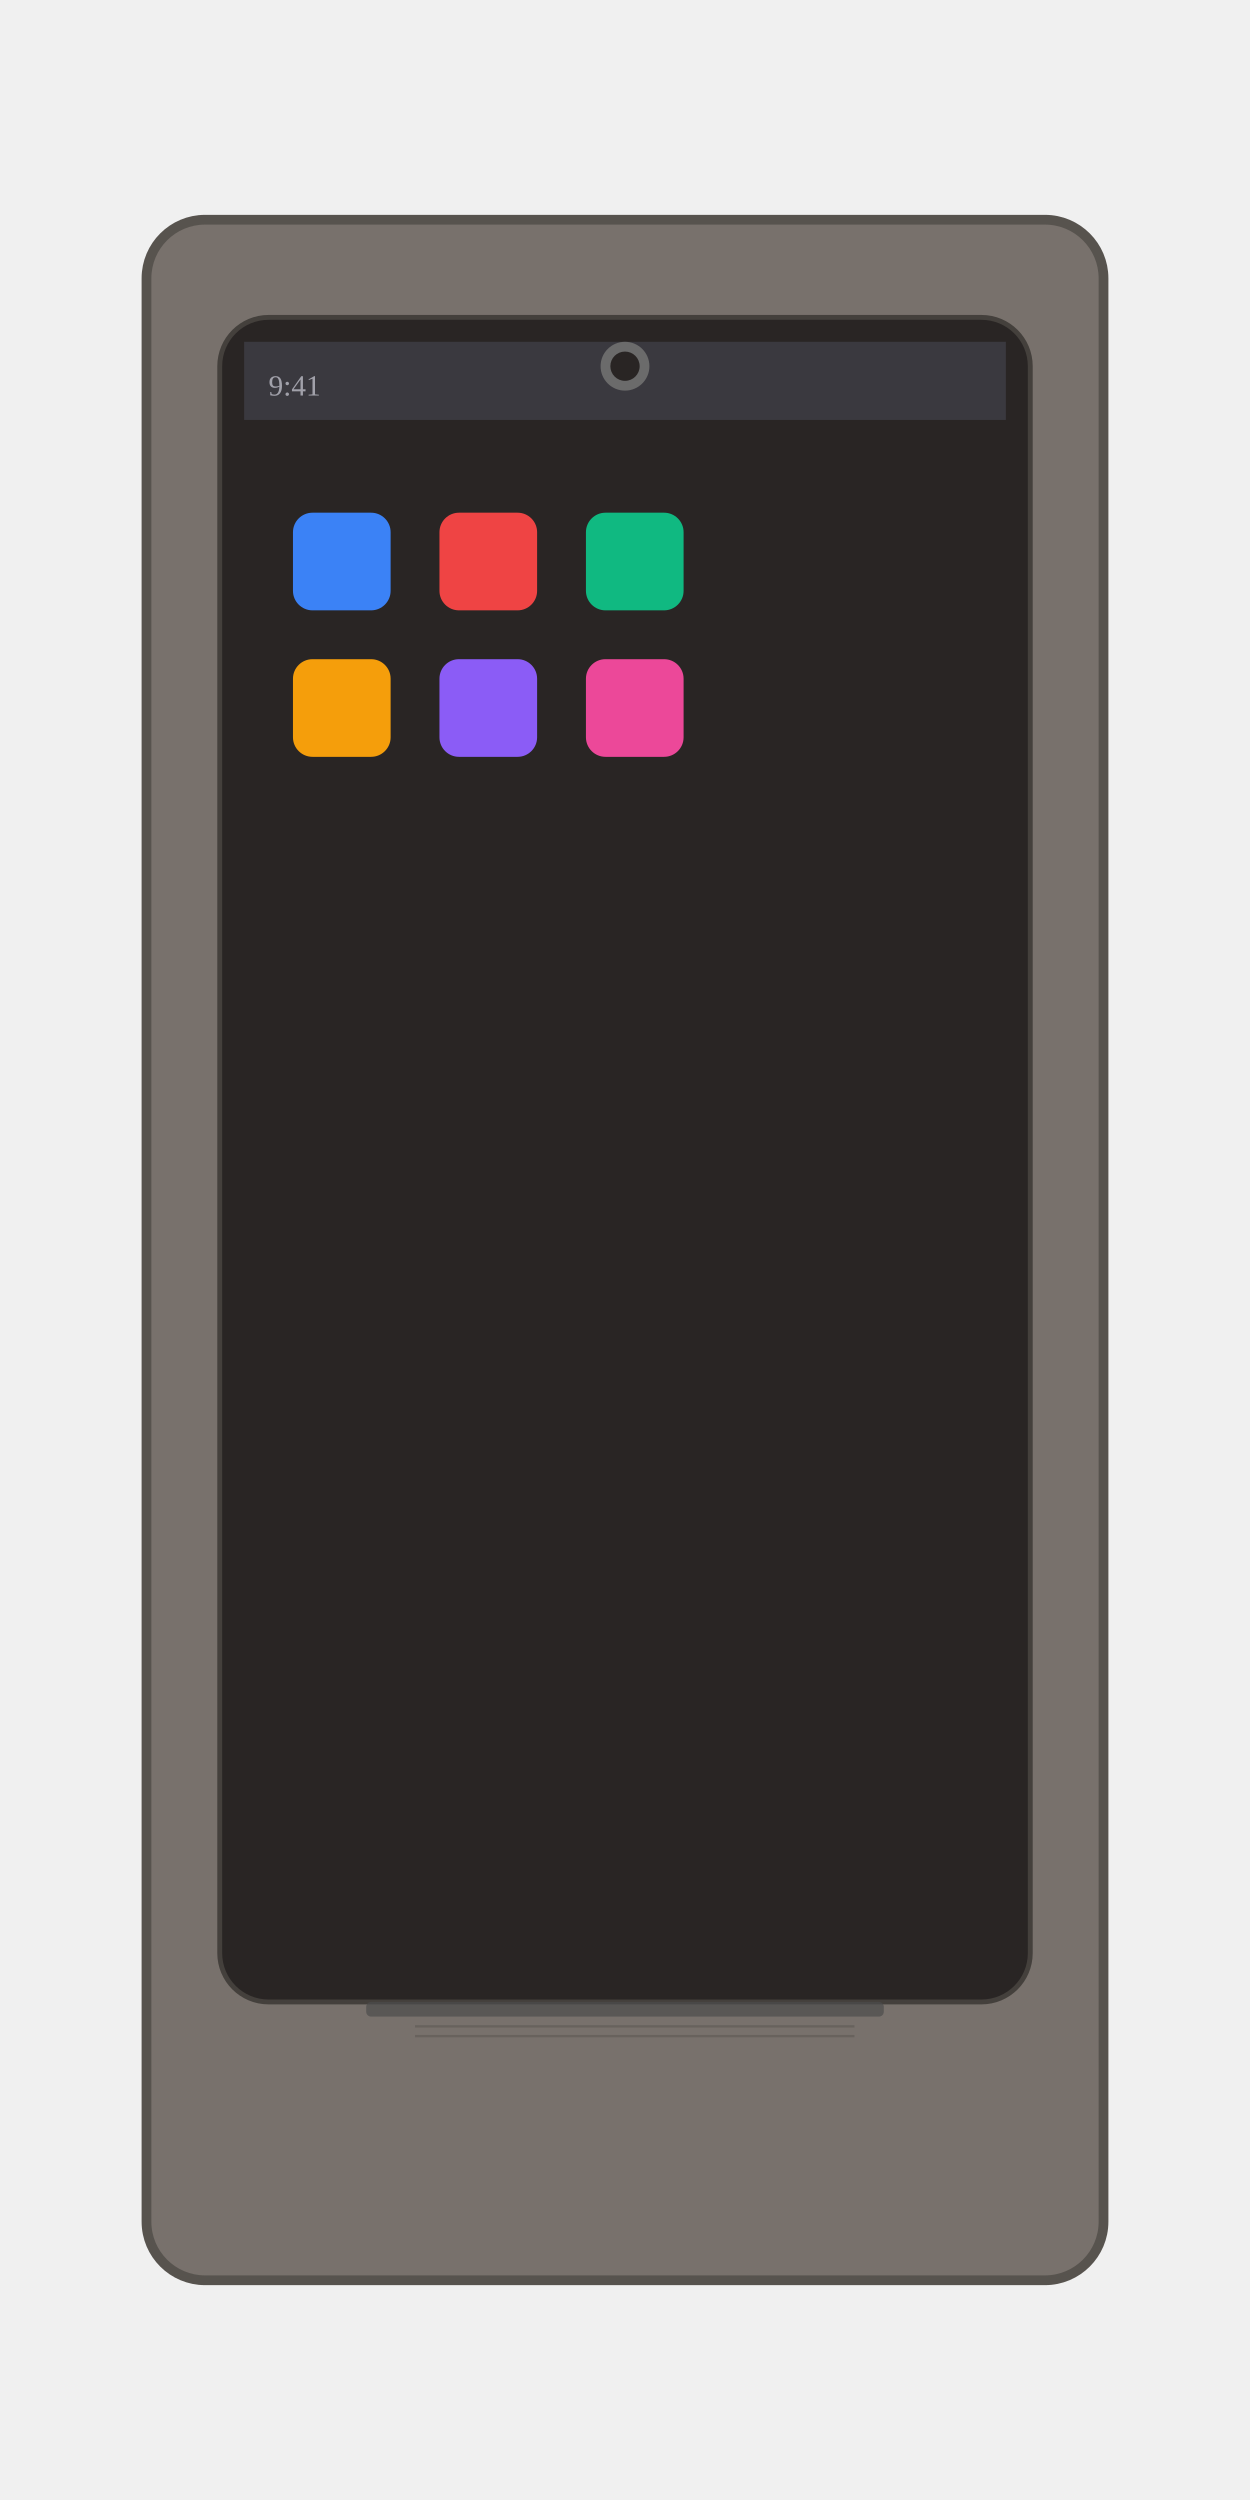
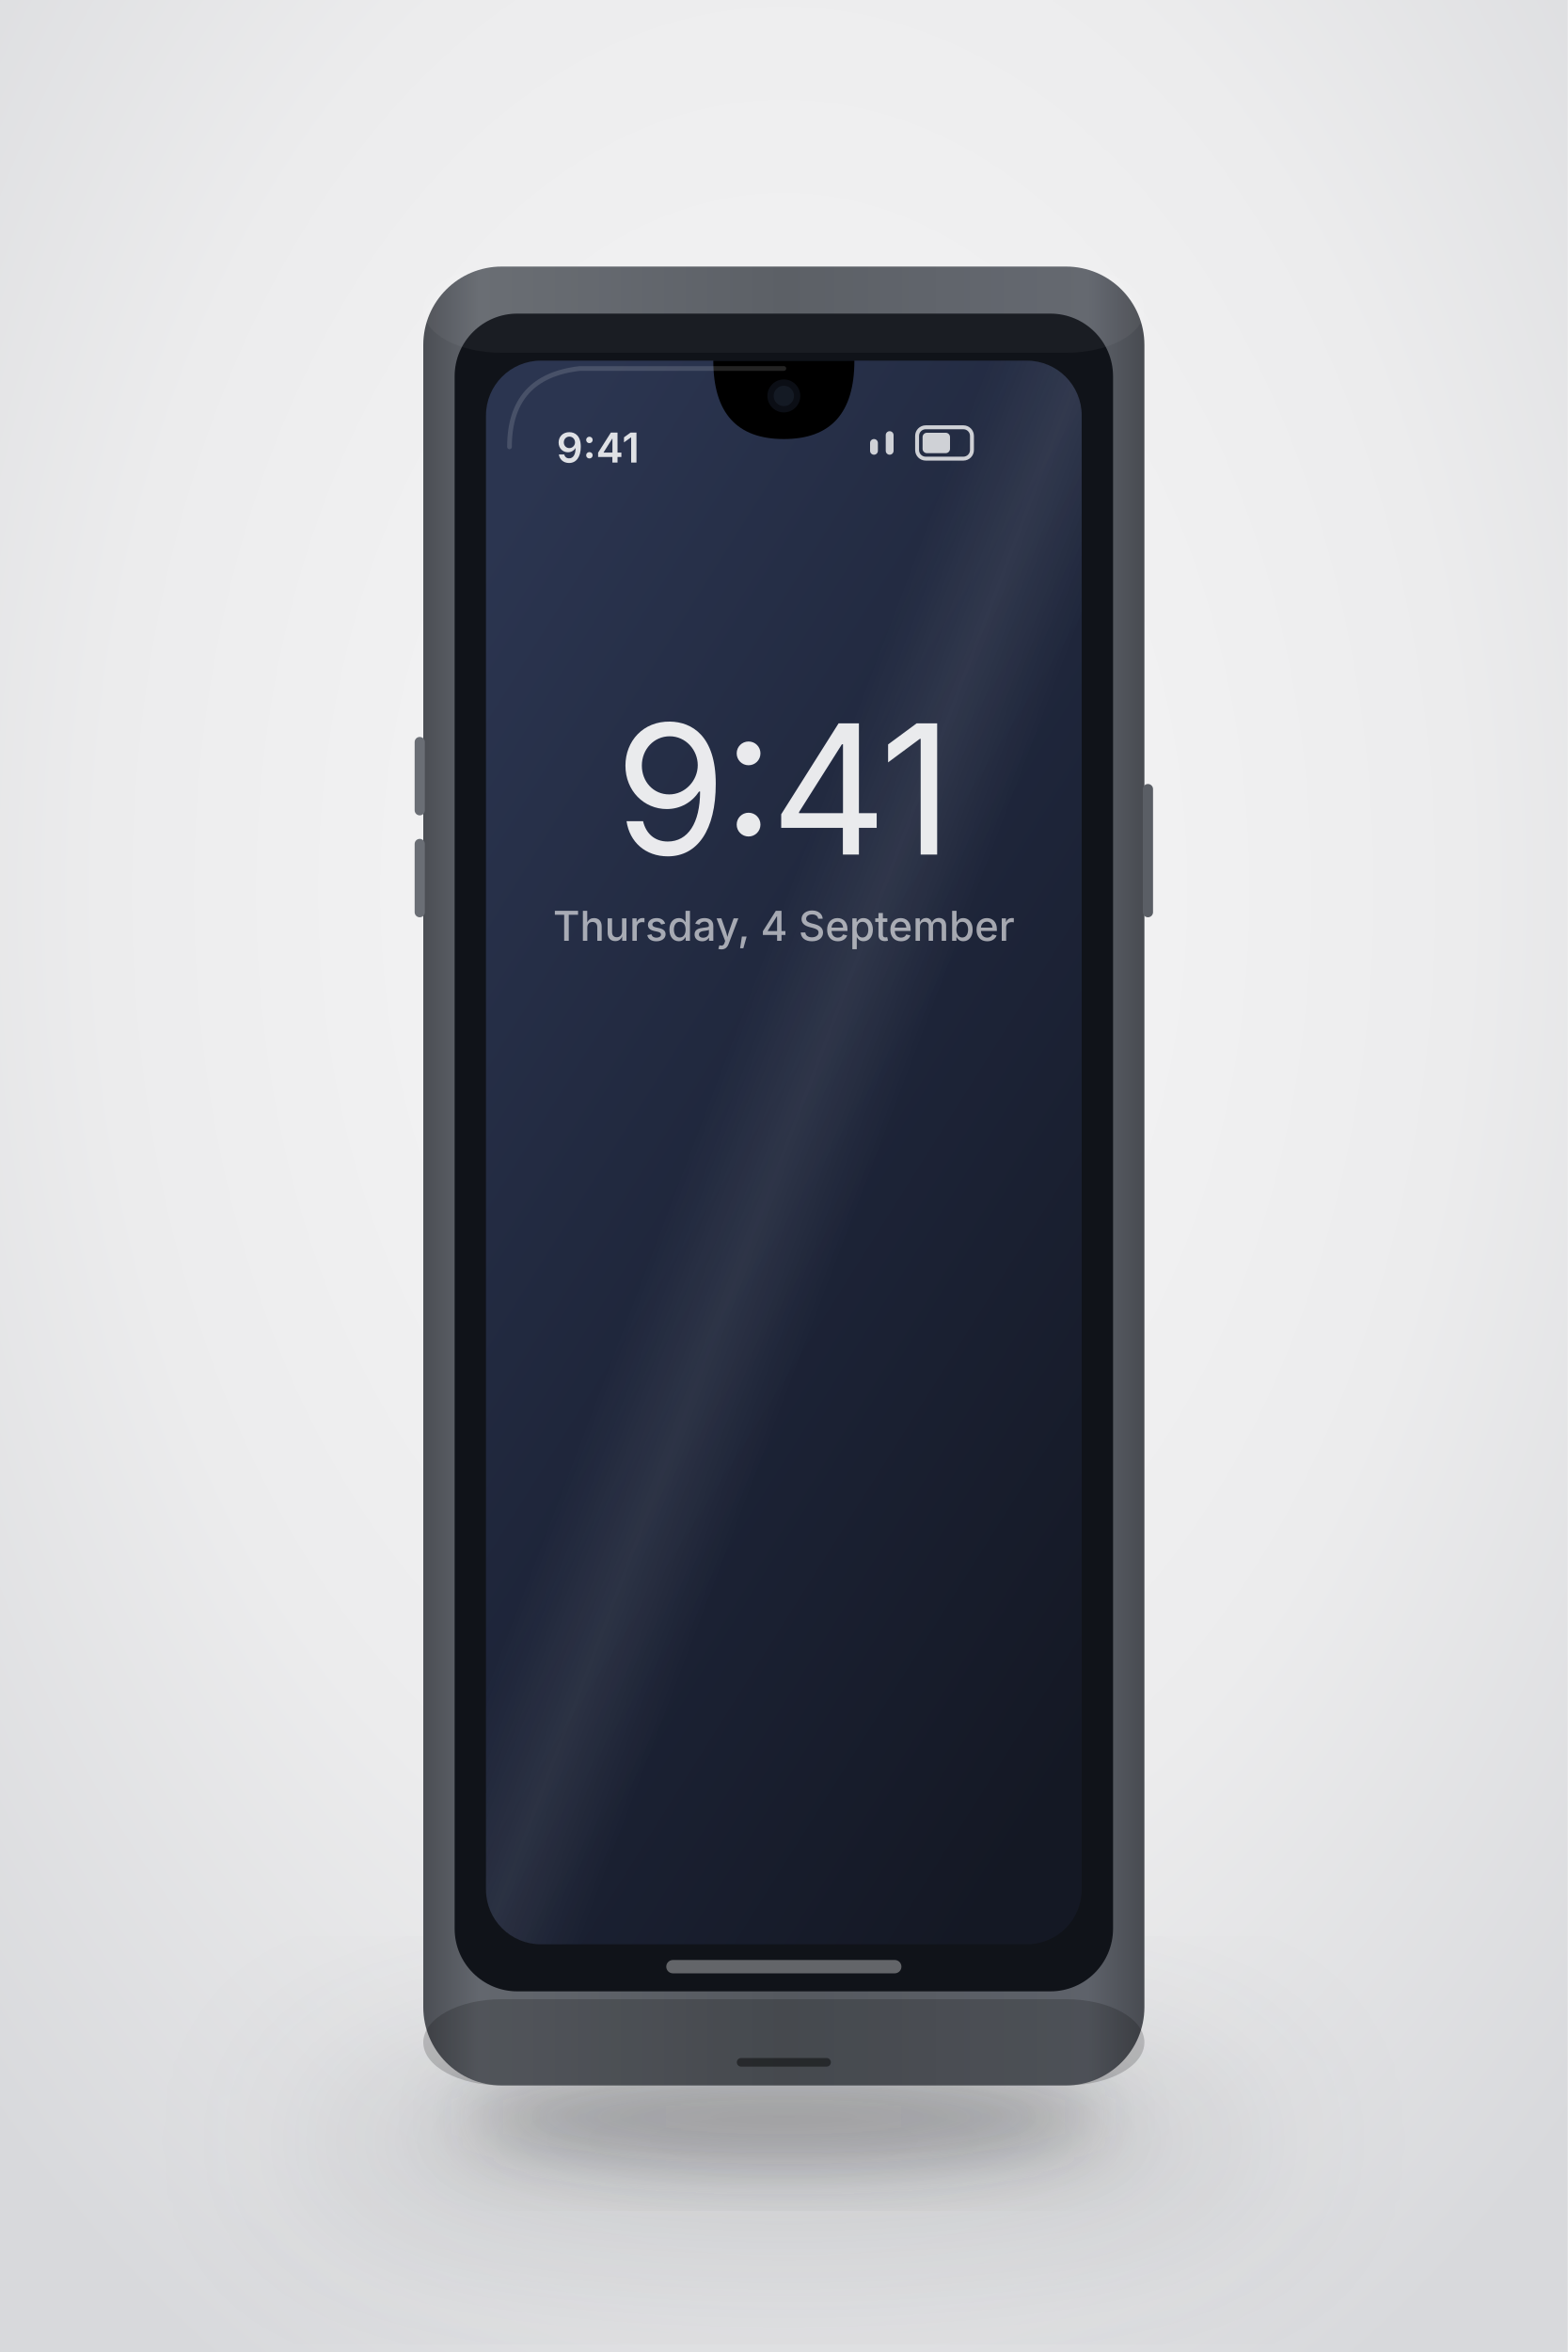
- <svg xmlns="http://www.w3.org/2000/svg" viewBox="0 0 256 512" preserveAspectRatio="xMidYMid meet">
+ <svg xmlns="http://www.w3.org/2000/svg" viewBox="0 0 400 600" preserveAspectRatio="xMidYMid meet">
  <defs>
-     <style>
-       .phone-body { fill: #78716c; stroke: #57534e; stroke-width: 2; }
-       .phone-screen { fill: #292524; stroke: #44403c; stroke-width: 1; }
-       .phone-accent { fill: #a1a1aa; }
-       .phone-camera { fill: #6b6b6b; }
-     </style>
+     <radialGradient id="backdrop" cx="50%" cy="38%" r="72%">
+       <stop offset="0%" stop-color="#f7f7f8" />
+       <stop offset="60%" stop-color="#ececed" />
+       <stop offset="100%" stop-color="#d8d9dc" />
+     </radialGradient>
+     <linearGradient id="frame" x1="0%" y1="0%" x2="100%" y2="0%">
+       <stop offset="0%" stop-color="#4a4d53" />
+       <stop offset="8%" stop-color="#63676e" />
+       <stop offset="50%" stop-color="#55595f" />
+       <stop offset="92%" stop-color="#5e626a" />
+       <stop offset="100%" stop-color="#474a50" />
+     </linearGradient>
+     <linearGradient id="wallpaper" x1="20%" y1="0%" x2="80%" y2="100%">
+       <stop offset="0%" stop-color="#2b3550" />
+       <stop offset="55%" stop-color="#1d2438" />
+       <stop offset="100%" stop-color="#141824" />
+     </linearGradient>
+     <linearGradient id="specular" x1="0%" y1="0%" x2="100%" y2="100%">
+       <stop offset="42%" stop-color="#ffffff" stop-opacity="0" />
+       <stop offset="50%" stop-color="#ffffff" stop-opacity="0.07" />
+       <stop offset="58%" stop-color="#ffffff" stop-opacity="0" />
+     </linearGradient>
+     <filter id="contactBlur" x="-50%" y="-50%" width="200%" height="200%">
+       <feGaussianBlur stdDeviation="9" />
+     </filter>
+     <filter id="ambientBlur" x="-50%" y="-50%" width="200%" height="200%">
+       <feGaussianBlur stdDeviation="22" />
+     </filter>
+     <clipPath id="screenClip">
+       <rect x="124" y="92" width="152" height="404" rx="14" />
+     </clipPath>
  </defs>
-   <rect x="30" y="45" width="196" height="422" rx="12" class="phone-body" />
-   <rect x="45" y="65" width="166" height="345" rx="10" class="phone-screen" />
-   <rect x="50" y="70" width="156" height="16" fill="#3f3f46" opacity="0.8" />
-   <text x="55" y="81" font-size="6" fill="#a1a1aa">9:41</text>
-   <rect x="50" y="90" width="156" height="305" fill="#292524" />
-   <rect x="60" y="105" width="20" height="20" rx="4" fill="#3b82f6" />
-   <rect x="90" y="105" width="20" height="20" rx="4" fill="#ef4444" />
-   <rect x="120" y="105" width="20" height="20" rx="4" fill="#10b981" />
-   <rect x="60" y="135" width="20" height="20" rx="4" fill="#f59e0b" />
-   <rect x="90" y="135" width="20" height="20" rx="4" fill="#8b5cf6" />
-   <rect x="120" y="135" width="20" height="20" rx="4" fill="#ec4899" />
-   <circle cx="128" cy="75" r="5" class="phone-camera" />
-   <circle cx="128" cy="75" r="3" fill="#292524" />
-   <rect x="75" y="410" width="106" height="3" rx="1" fill="#4b4b4b" opacity="0.7" />
-   <line x1="85" y1="415" x2="175" y2="415" stroke="#57534e" stroke-width="0.5" opacity="0.5" />
-   <line x1="85" y1="417" x2="175" y2="417" stroke="#57534e" stroke-width="0.5" opacity="0.5" />
+   <rect width="400" height="600" fill="url(#backdrop)" />
+   <ellipse cx="200" cy="546" rx="124" ry="26" fill="#2b2d33" opacity="0.15" filter="url(#ambientBlur)" />
+   <ellipse cx="200" cy="540" rx="82" ry="12" fill="#1c1e24" opacity="0.32" filter="url(#contactBlur)" />
+   <rect x="108" y="68" width="184" height="464" rx="20" fill="url(#frame)" />
+   <rect x="116" y="80" width="168" height="428" rx="16" fill="#101319" />
+   <g clip-path="url(#screenClip)">
+     <rect x="124" y="92" width="152" height="404" fill="url(#wallpaper)" />
+     <text x="142" y="118" font-family="system-ui,-apple-system,'Segoe UI',sans-serif" font-size="10.5" font-weight="600" fill="#ffffff" opacity="0.85">9:41</text>
+     <g fill="#ffffff" opacity="0.78">
+       <rect x="222" y="112" width="2" height="4" rx="1" />
+       <rect x="226" y="110" width="2" height="6" rx="1" />
+       <rect x="234" y="109" width="14" height="8" rx="2.2" fill="none" stroke="#ffffff" stroke-width="1" />
+       <rect x="235.4" y="110.4" width="7" height="5.2" rx="1.1" />
+     </g>
+     <text x="200" y="218" text-anchor="middle" font-family="system-ui,-apple-system,'Segoe UI',sans-serif" font-size="46" font-weight="400" fill="#ffffff" opacity="0.9" letter-spacing="-1">9:41</text>
+     <text x="200" y="240" text-anchor="middle" font-family="system-ui,-apple-system,'Segoe UI',sans-serif" font-size="10.5" font-weight="500" fill="#ffffff" opacity="0.6">Thursday, 4 September</text>
+     <rect x="124" y="92" width="152" height="404" fill="url(#specular)" />
+   </g>
+   <path d="M 182 92 Q 182 112 200 112 Q 218 112 218 92 Z" fill="#000000" />
+   <circle cx="200" cy="101" r="4.2" fill="#0b0e15" />
+   <circle cx="200" cy="101" r="2.6" fill="#141a24" />
+   <rect x="170" y="500" width="60" height="3.4" rx="1.7" fill="#ffffff" opacity="0.35" />
+   <path d="M 130 114 Q 130 96 148 94 L 200 94" stroke="#ffffff" stroke-opacity="0.14" stroke-width="1.2" fill="none" stroke-linecap="round" />
+   <rect x="108" y="68" width="184" height="22" rx="20" fill="#ffffff" opacity="0.045" />
+   <rect x="108" y="510" width="184" height="22" rx="20" fill="#000000" opacity="0.18" />
+   <g>
+     <rect x="105.8" y="188" width="2.6" height="20" rx="1.3" fill="#6a6e75" />
+     <rect x="105.8" y="214" width="2.6" height="20" rx="1.3" fill="#6a6e75" />
+     <rect x="291.6" y="200" width="2.6" height="34" rx="1.3" fill="#5a5e65" />
+   </g>
+   <rect x="188" y="525" width="24" height="2.2" rx="1.1" fill="#000000" opacity="0.45" />
</svg>
